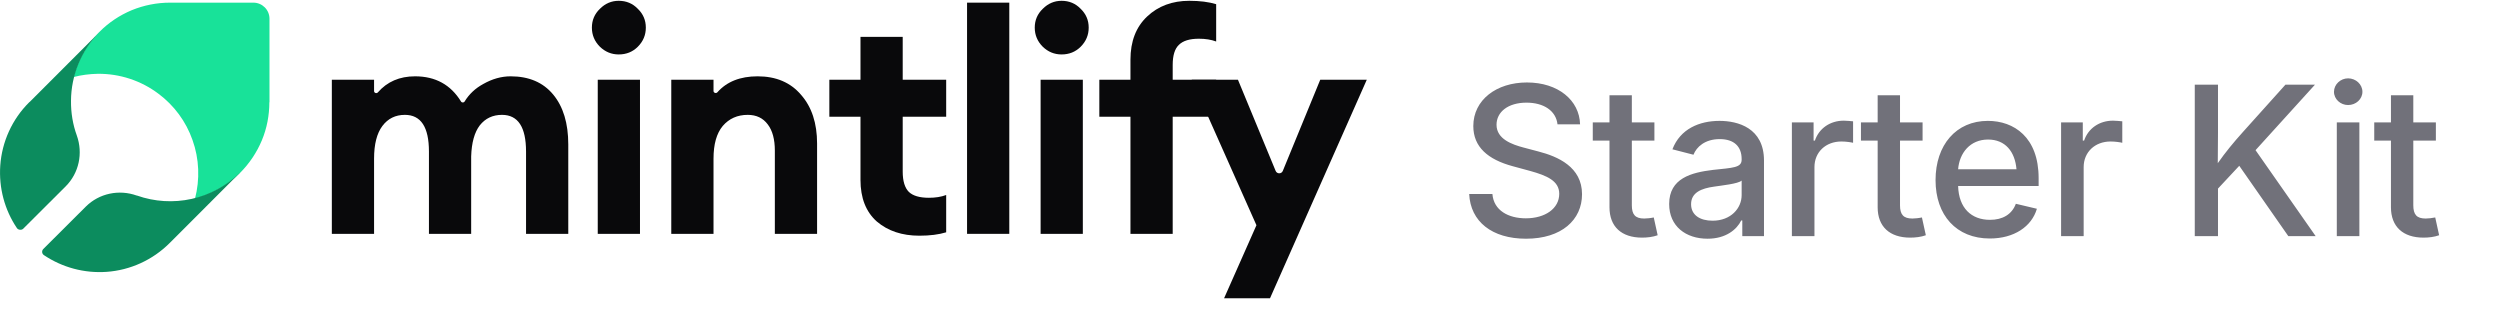
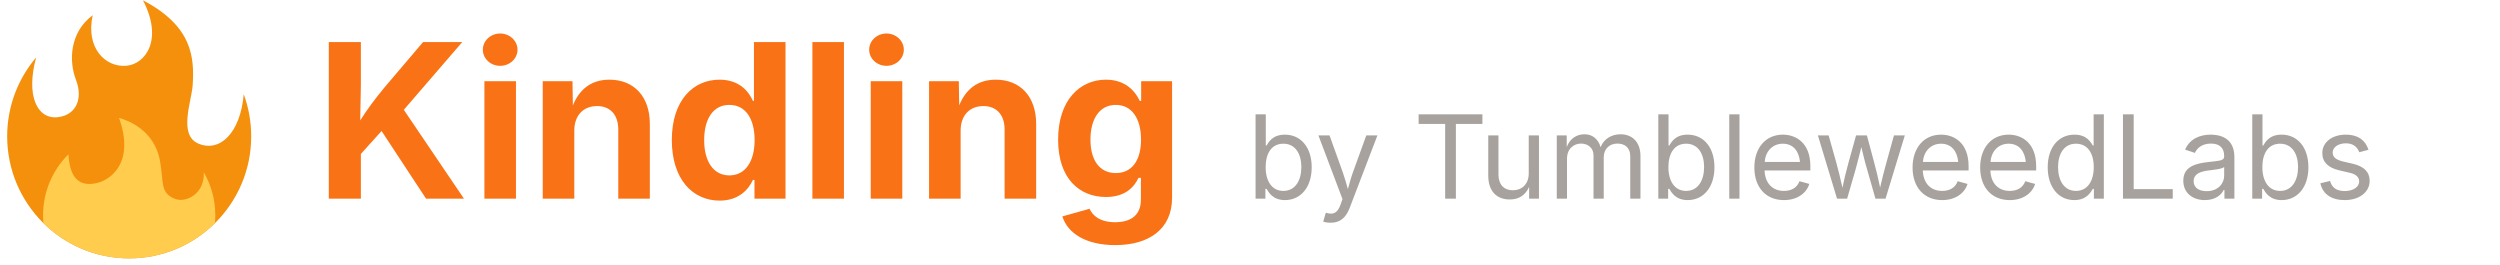
- <svg xmlns="http://www.w3.org/2000/svg" width="180" height="23" viewBox="0 0 180 23" fill="none">
-   <path d="M91.44 21.476H88.133L90.464 16.216L85.802 5.74H89.132L91.847 12.307C91.943 12.536 92.268 12.536 92.362 12.306L95.058 5.74H98.409L91.44 21.476Z" fill="#09090B" />
-   <path d="M81.393 16.837V8.403H79.152V5.74H81.393V4.297C81.393 2.98 81.792 1.944 82.592 1.19C83.391 0.435 84.404 0.058 85.633 0.058C86.387 0.058 87.031 0.139 87.564 0.302V2.988C87.208 2.854 86.794 2.788 86.32 2.788C85.655 2.788 85.174 2.936 84.878 3.232C84.582 3.513 84.434 3.994 84.434 4.674V5.74H87.564V8.403H84.434V16.837H81.393Z" fill="#09090B" />
-   <path d="M76.433 3.92C75.915 3.92 75.463 3.735 75.079 3.365C74.694 2.98 74.502 2.521 74.502 1.989C74.502 1.456 74.694 1.005 75.079 0.635C75.463 0.25 75.915 0.058 76.433 0.058C76.98 0.058 77.438 0.25 77.809 0.635C78.193 1.005 78.386 1.456 78.386 1.989C78.386 2.521 78.193 2.98 77.809 3.365C77.438 3.735 76.98 3.92 76.433 3.92ZM74.924 16.837V5.74H77.964V16.837H74.924Z" fill="#09090B" />
-   <path d="M69.628 16.837V0.191H72.669V16.837H69.628Z" fill="#09090B" />
-   <path d="M66.194 16.97C64.951 16.97 63.93 16.63 63.131 15.949C62.347 15.254 61.955 14.255 61.955 12.953V8.403H59.713V5.74H61.955V2.655H64.995V5.74H68.125V8.403H64.995V12.354C64.995 13.034 65.143 13.523 65.439 13.819C65.735 14.1 66.216 14.24 66.882 14.24C67.355 14.24 67.769 14.174 68.125 14.04V16.726C67.592 16.889 66.948 16.97 66.194 16.97Z" fill="#09090B" />
-   <path d="M48.332 16.837V5.74H51.373V6.551C51.373 6.688 51.559 6.748 51.65 6.646C52.328 5.879 53.293 5.495 54.546 5.495C55.878 5.495 56.921 5.939 57.676 6.827C58.445 7.7 58.83 8.869 58.83 10.334V16.837H55.789V10.844C55.789 10.03 55.619 9.402 55.279 8.958C54.939 8.499 54.458 8.27 53.836 8.27C53.096 8.27 52.497 8.536 52.038 9.069C51.594 9.601 51.373 10.386 51.373 11.421V16.837H48.332Z" fill="#09090B" />
-   <path d="M44.547 3.92C44.029 3.92 43.578 3.735 43.193 3.365C42.809 2.98 42.616 2.521 42.616 1.989C42.616 1.456 42.809 1.005 43.193 0.635C43.578 0.25 44.029 0.058 44.547 0.058C45.095 0.058 45.553 0.25 45.923 0.635C46.308 1.005 46.5 1.456 46.5 1.989C46.5 2.521 46.308 2.98 45.923 3.365C45.553 3.735 45.095 3.92 44.547 3.92ZM43.038 16.837V5.74H46.079V16.837H43.038Z" fill="#09090B" />
-   <path d="M37.875 16.837V10.911C37.875 9.15 37.298 8.27 36.144 8.27C35.478 8.27 34.945 8.521 34.546 9.024C34.161 9.527 33.954 10.275 33.924 11.266V16.837H30.884V10.911C30.884 9.15 30.306 8.27 29.152 8.27C28.472 8.27 27.932 8.536 27.532 9.069C27.133 9.601 26.933 10.386 26.933 11.421V16.837H23.892V5.74H26.933V6.559C26.933 6.695 27.116 6.755 27.206 6.652C27.878 5.881 28.771 5.495 29.885 5.495C31.349 5.495 32.452 6.1 33.193 7.309C33.252 7.404 33.395 7.403 33.454 7.307C33.774 6.78 34.219 6.361 34.79 6.05C35.441 5.68 36.099 5.495 36.765 5.495C38.082 5.495 39.103 5.932 39.828 6.805C40.553 7.678 40.916 8.876 40.916 10.4V16.837H37.875Z" fill="#09090B" />
-   <path d="M19.403 7.362V1.35C19.403 0.705 18.879 0.191 18.244 0.191H12.235C11.291 0.191 10.357 0.378 9.487 0.733C8.618 1.098 7.824 1.621 7.16 2.295L7.114 2.341C6.235 3.23 5.609 4.333 5.291 5.548C5.861 5.399 6.45 5.324 7.039 5.314C8.609 5.296 10.151 5.801 11.403 6.745C12.534 7.586 13.394 8.746 13.861 10.083C14.347 11.438 14.403 12.916 14.039 14.309C15.244 13.991 16.356 13.364 17.244 12.486L17.291 12.439C17.954 11.775 18.487 10.98 18.851 10.111C19.216 9.241 19.393 8.306 19.393 7.362H19.403Z" fill="#18E299" />
-   <path d="M5.112 7.26C5.121 5.416 5.857 3.646 7.151 2.324L2.151 7.326C2.133 7.344 2.114 7.354 2.095 7.372C0.876 8.583 0.14 10.204 0.019 11.918C-0.092 13.52 0.327 15.103 1.22 16.426C1.306 16.552 1.537 16.593 1.667 16.472L4.73 13.417C5.689 12.458 5.987 11.033 5.531 9.757C5.242 8.965 5.103 8.117 5.112 7.26Z" fill="#0C8C5E" />
-   <path d="M17.262 12.44C16.303 13.38 15.102 14.032 13.799 14.321C12.486 14.61 11.127 14.526 9.861 14.079C9.861 14.079 9.851 14.079 9.842 14.079C8.567 13.622 7.142 13.921 6.183 14.871L3.12 17.926C2.99 18.056 3.009 18.27 3.167 18.373C4.489 19.258 6.072 19.686 7.673 19.574C9.386 19.453 10.997 18.717 12.216 17.497L12.263 17.451L17.262 12.449V12.44Z" fill="#0C8C5E" />
-   <text x="105" y="17" font-family="Inter, ui-sans-serif, system-ui, -apple-system, sans-serif" font-size="15" font-weight="500" fill="#71717A" letter-spacing="-0.01em">Starter Kit</text>
+ <svg xmlns="http://www.w3.org/2000/svg" width="302" height="32" viewBox="0 0 302 32">
+   <g transform="scale(0.867)">
+     <path fill="#F4900C" d="M35 19c0-2.062-.367-4.039-1.04-5.868-.46 5.389-3.333 8.157-6.335 6.868-2.812-1.208-.917-5.917-.777-8.164.236-3.809-.012-8.169-6.931-11.794 2.875 5.5.333 8.917-2.333 9.125-2.958.231-5.667-2.542-4.667-7.042-3.238 2.386-3.332 6.402-2.333 9 1.042 2.708-.042 4.958-2.583 5.208-2.84.28-4.418-3.041-2.963-8.333C2.52 10.965 1 14.805 1 19c0 9.389 7.611 17 17 17s17-7.611 17-17z" />
+     <path fill="#FFCC4D" d="M28.394 23.999c.148 3.084-2.561 4.293-4.019 3.709-2.106-.843-1.541-2.291-2.083-5.291s-2.625-5.083-5.708-6c2.25 6.333-1.247 8.667-3.08 9.084-1.872.426-3.753-.001-3.968-4.007C7.352 23.668 6 26.676 6 30c0 .368.023.73.055 1.09C9.125 34.124 13.342 36 18 36s8.875-1.876 11.945-4.91c.032-.36.055-.722.055-1.09 0-2.187-.584-4.236-1.606-6.001z" />
+   </g>
+   <text x="38" y="24" font-family="system-ui, -apple-system, BlinkMacSystemFont, 'Segoe UI', sans-serif">
+     <tspan font-size="26" font-weight="700" fill="#F97316">Kindling</tspan>
+     <tspan font-size="14" font-weight="400" fill="#A8A29E" dx="4">by TumbleweedLabs</tspan>
+   </text>
</svg>
